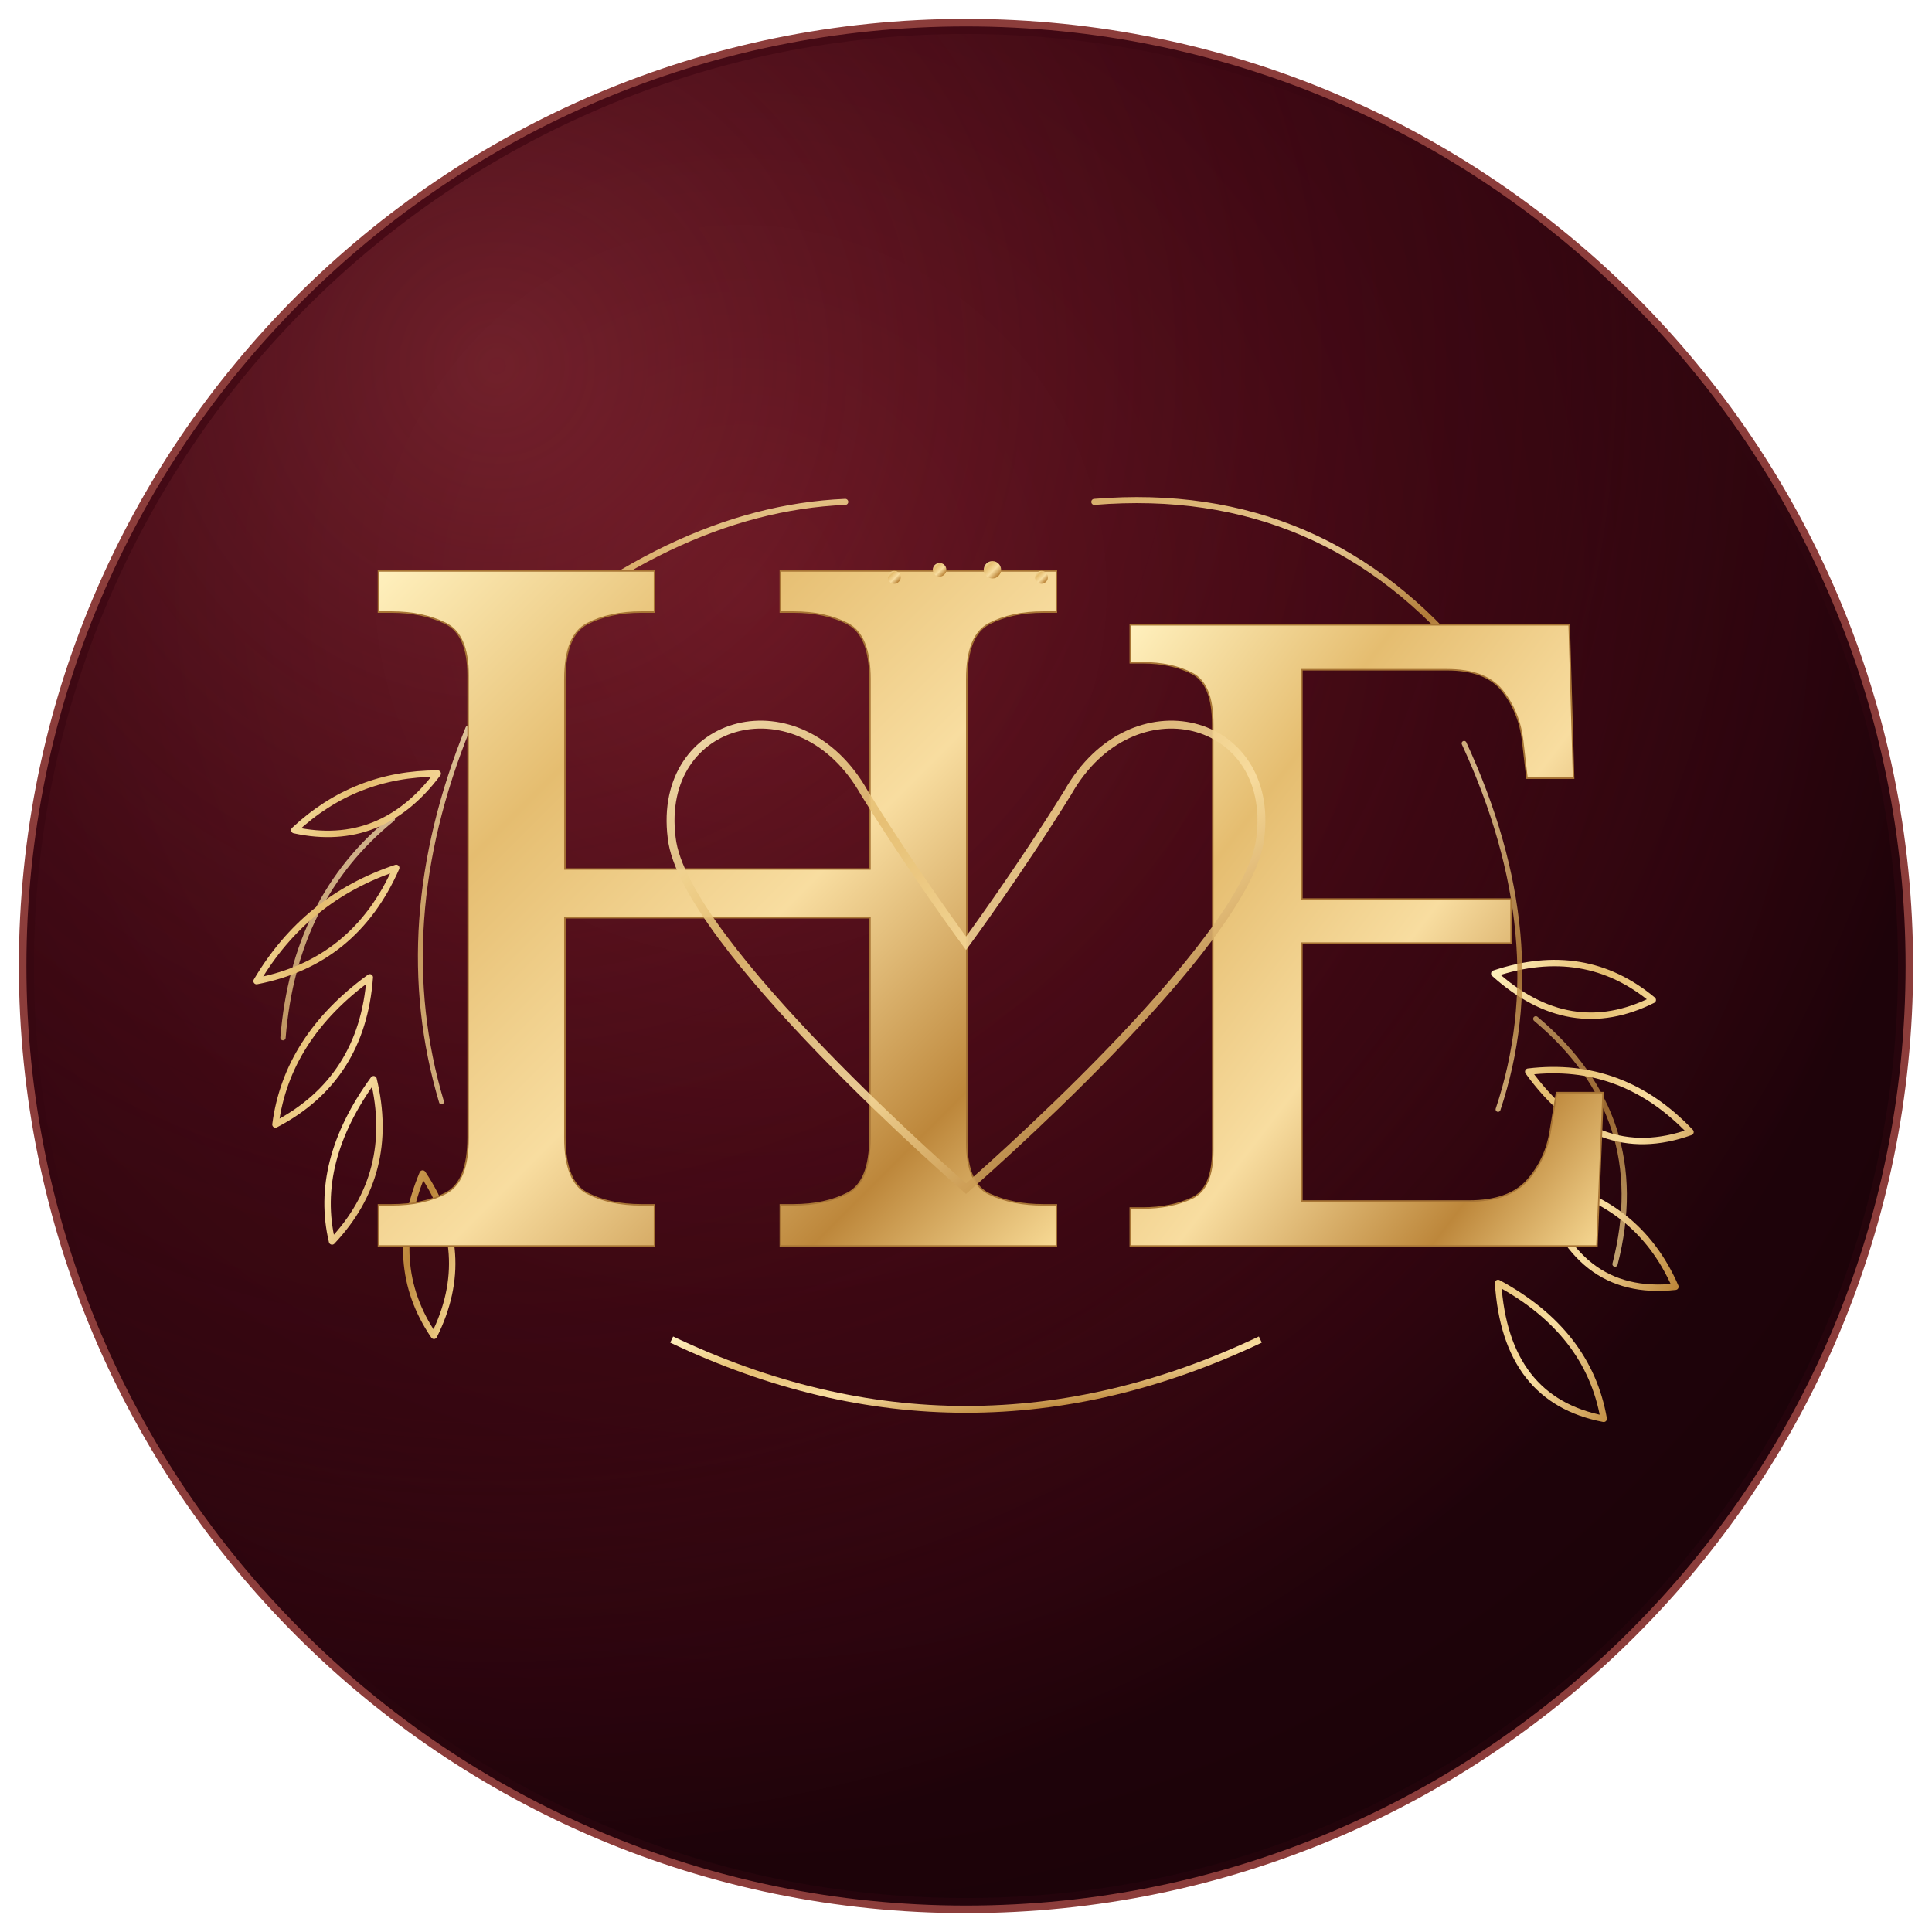
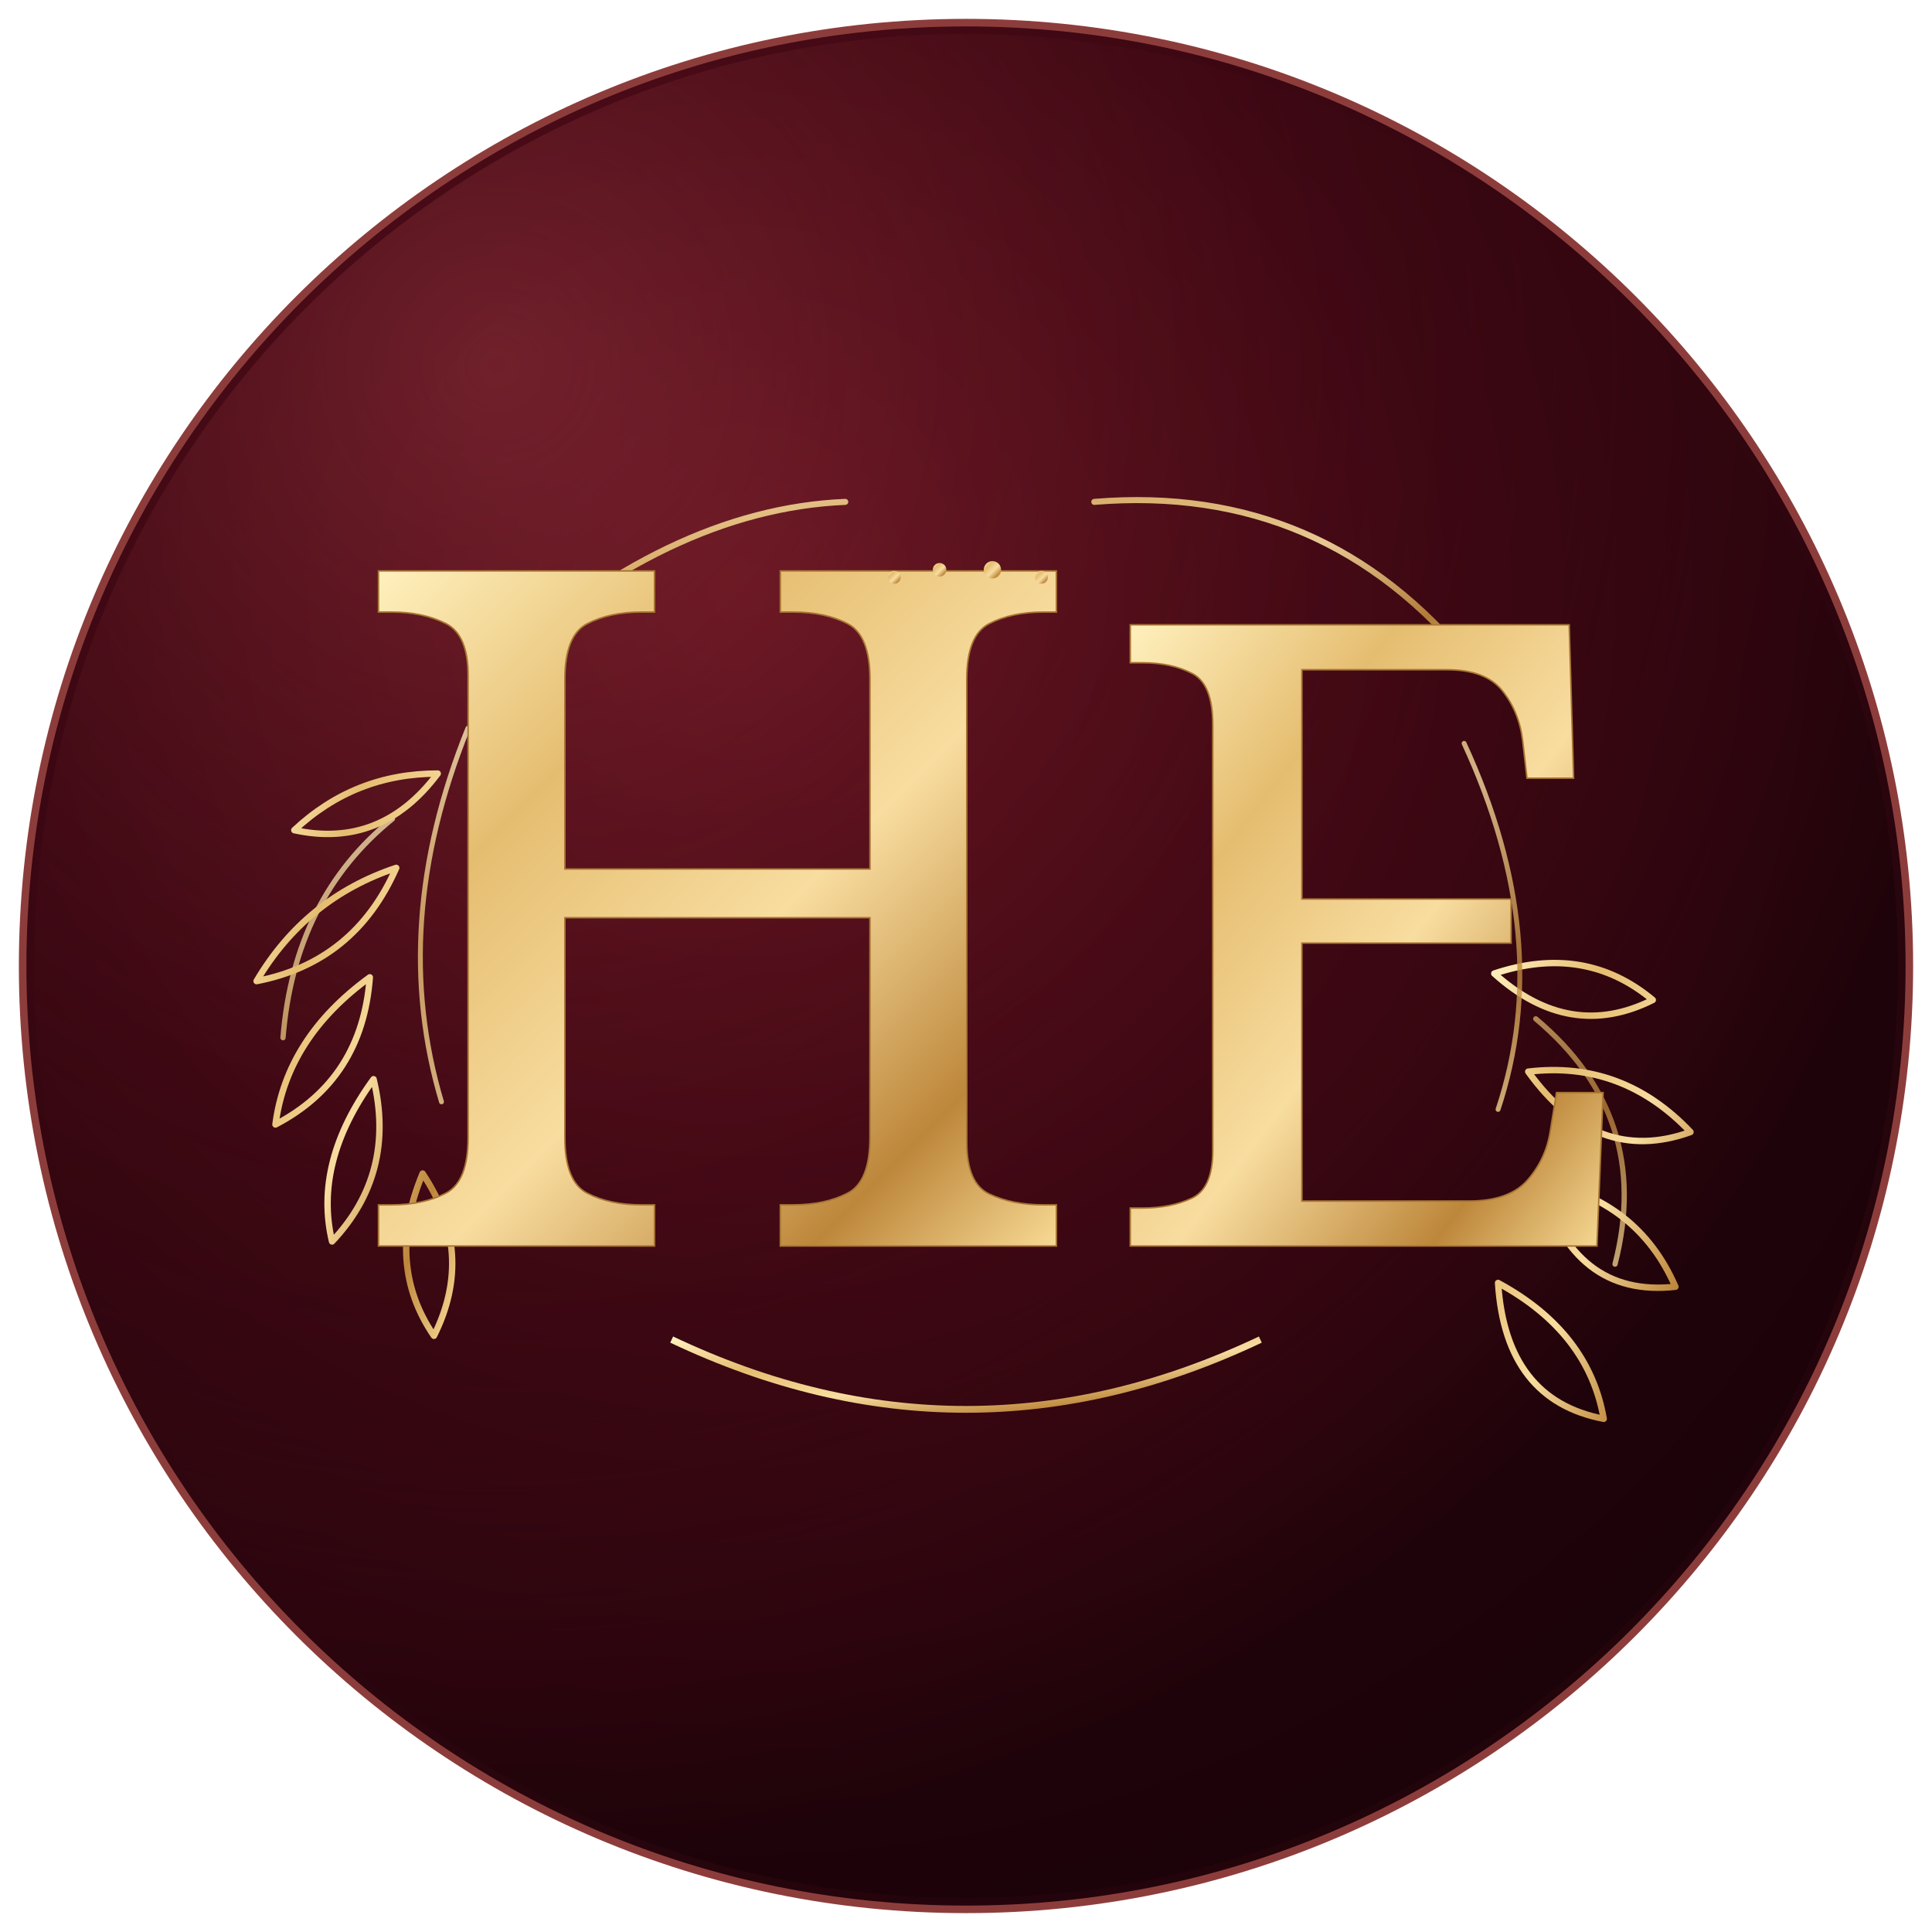
<svg xmlns="http://www.w3.org/2000/svg" width="512" height="512" viewBox="0 0 512 512">
  <defs>
    <radialGradient id="burgundy" cx="38%" cy="30%" r="75%">
      <stop stop-color="#64121f" />
      <stop offset=".52" stop-color="#3b0712" />
      <stop offset="1" stop-color="#21040b" />
    </radialGradient>
    <linearGradient id="gold" x1="0" y1="0" x2="1" y2="1">
      <stop stop-color="#fff0bd" />
      <stop offset=".28" stop-color="#e5bd70" />
      <stop offset=".55" stop-color="#f8dda0" />
      <stop offset=".82" stop-color="#bd873b" />
      <stop offset="1" stop-color="#f7d994" />
    </linearGradient>
    <radialGradient id="shine" cx="25%" cy="18%" r="80%">
      <stop stop-color="#a9434b" stop-opacity=".35" />
      <stop offset=".7" stop-color="#400711" stop-opacity="0" />
      <stop offset="1" stop-color="#160208" stop-opacity=".55" />
    </radialGradient>
  </defs>
  <circle cx="256" cy="256" r="250" fill="url(#burgundy)" stroke="#8c3d3b" stroke-width="2" />
  <circle cx="256" cy="256" r="247" fill="url(#shine)" />
  <g fill="none" stroke="url(#gold)" stroke-linecap="round" stroke-linejoin="round">
    <path d="M130 178 Q177 135 224 133 M290 133 Q351 128 390 176" stroke-width="1.6" opacity=".9" />
    <path d="M104 217 Q78 238 75 275 M407 270 Q438 296 428 335" stroke-width="1.4" opacity=".75" />
    <path d="M116 205 Q94 205 78 220 Q101 225 116 205Z M105 230 Q81 238 68 260 Q94 255 105 230Z M98 259 Q76 275 73 298 Q96 286 98 259Z M99 286 Q83 308 88 329 Q105 311 99 286Z M112 311 Q102 335 115 354 Q126 332 112 311Z" stroke-width="1.7" />
    <path d="M396 258 Q420 250 438 265 Q416 276 396 258Z M405 284 Q430 281 448 300 Q423 309 405 284Z M408 313 Q434 318 444 341 Q417 344 408 313Z M397 340 Q421 353 425 376 Q399 371 397 340Z" stroke-width="1.7" />
    <path d="M124 193 Q103 245 117 292 M388 197 Q412 249 397 294" stroke-width="1.3" opacity=".8" />
  </g>
  <g fill="url(#gold)" stroke="#a87535" stroke-width=".8" paint-order="stroke">
    <text x="91" y="330" font-family="Georgia,serif" font-size="250" font-weight="normal">H</text>
    <text x="291" y="330" font-family="Georgia,serif" font-size="230" font-weight="normal">E</text>
  </g>
-   <path d="M229 210 C212 180 174 190 178 222 C181 250 256 315 256 315 C256 315 331 250 334 222 C338 190 300 180 283 210 C270 231 256 250 256 250 C256 250 242 231 229 210Z" fill="none" stroke="url(#gold)" stroke-width="2.1" opacity=".9" />
  <path d="M178 355 Q256 392 334 355" fill="none" stroke="url(#gold)" stroke-width="1.8" />
  <g fill="url(#gold)">
    <circle cx="237" cy="153" r="1.7" />
    <circle cx="249" cy="151" r="1.8" />
    <circle cx="263" cy="151" r="2.3" />
    <circle cx="276" cy="153" r="1.7" />
  </g>
</svg>
